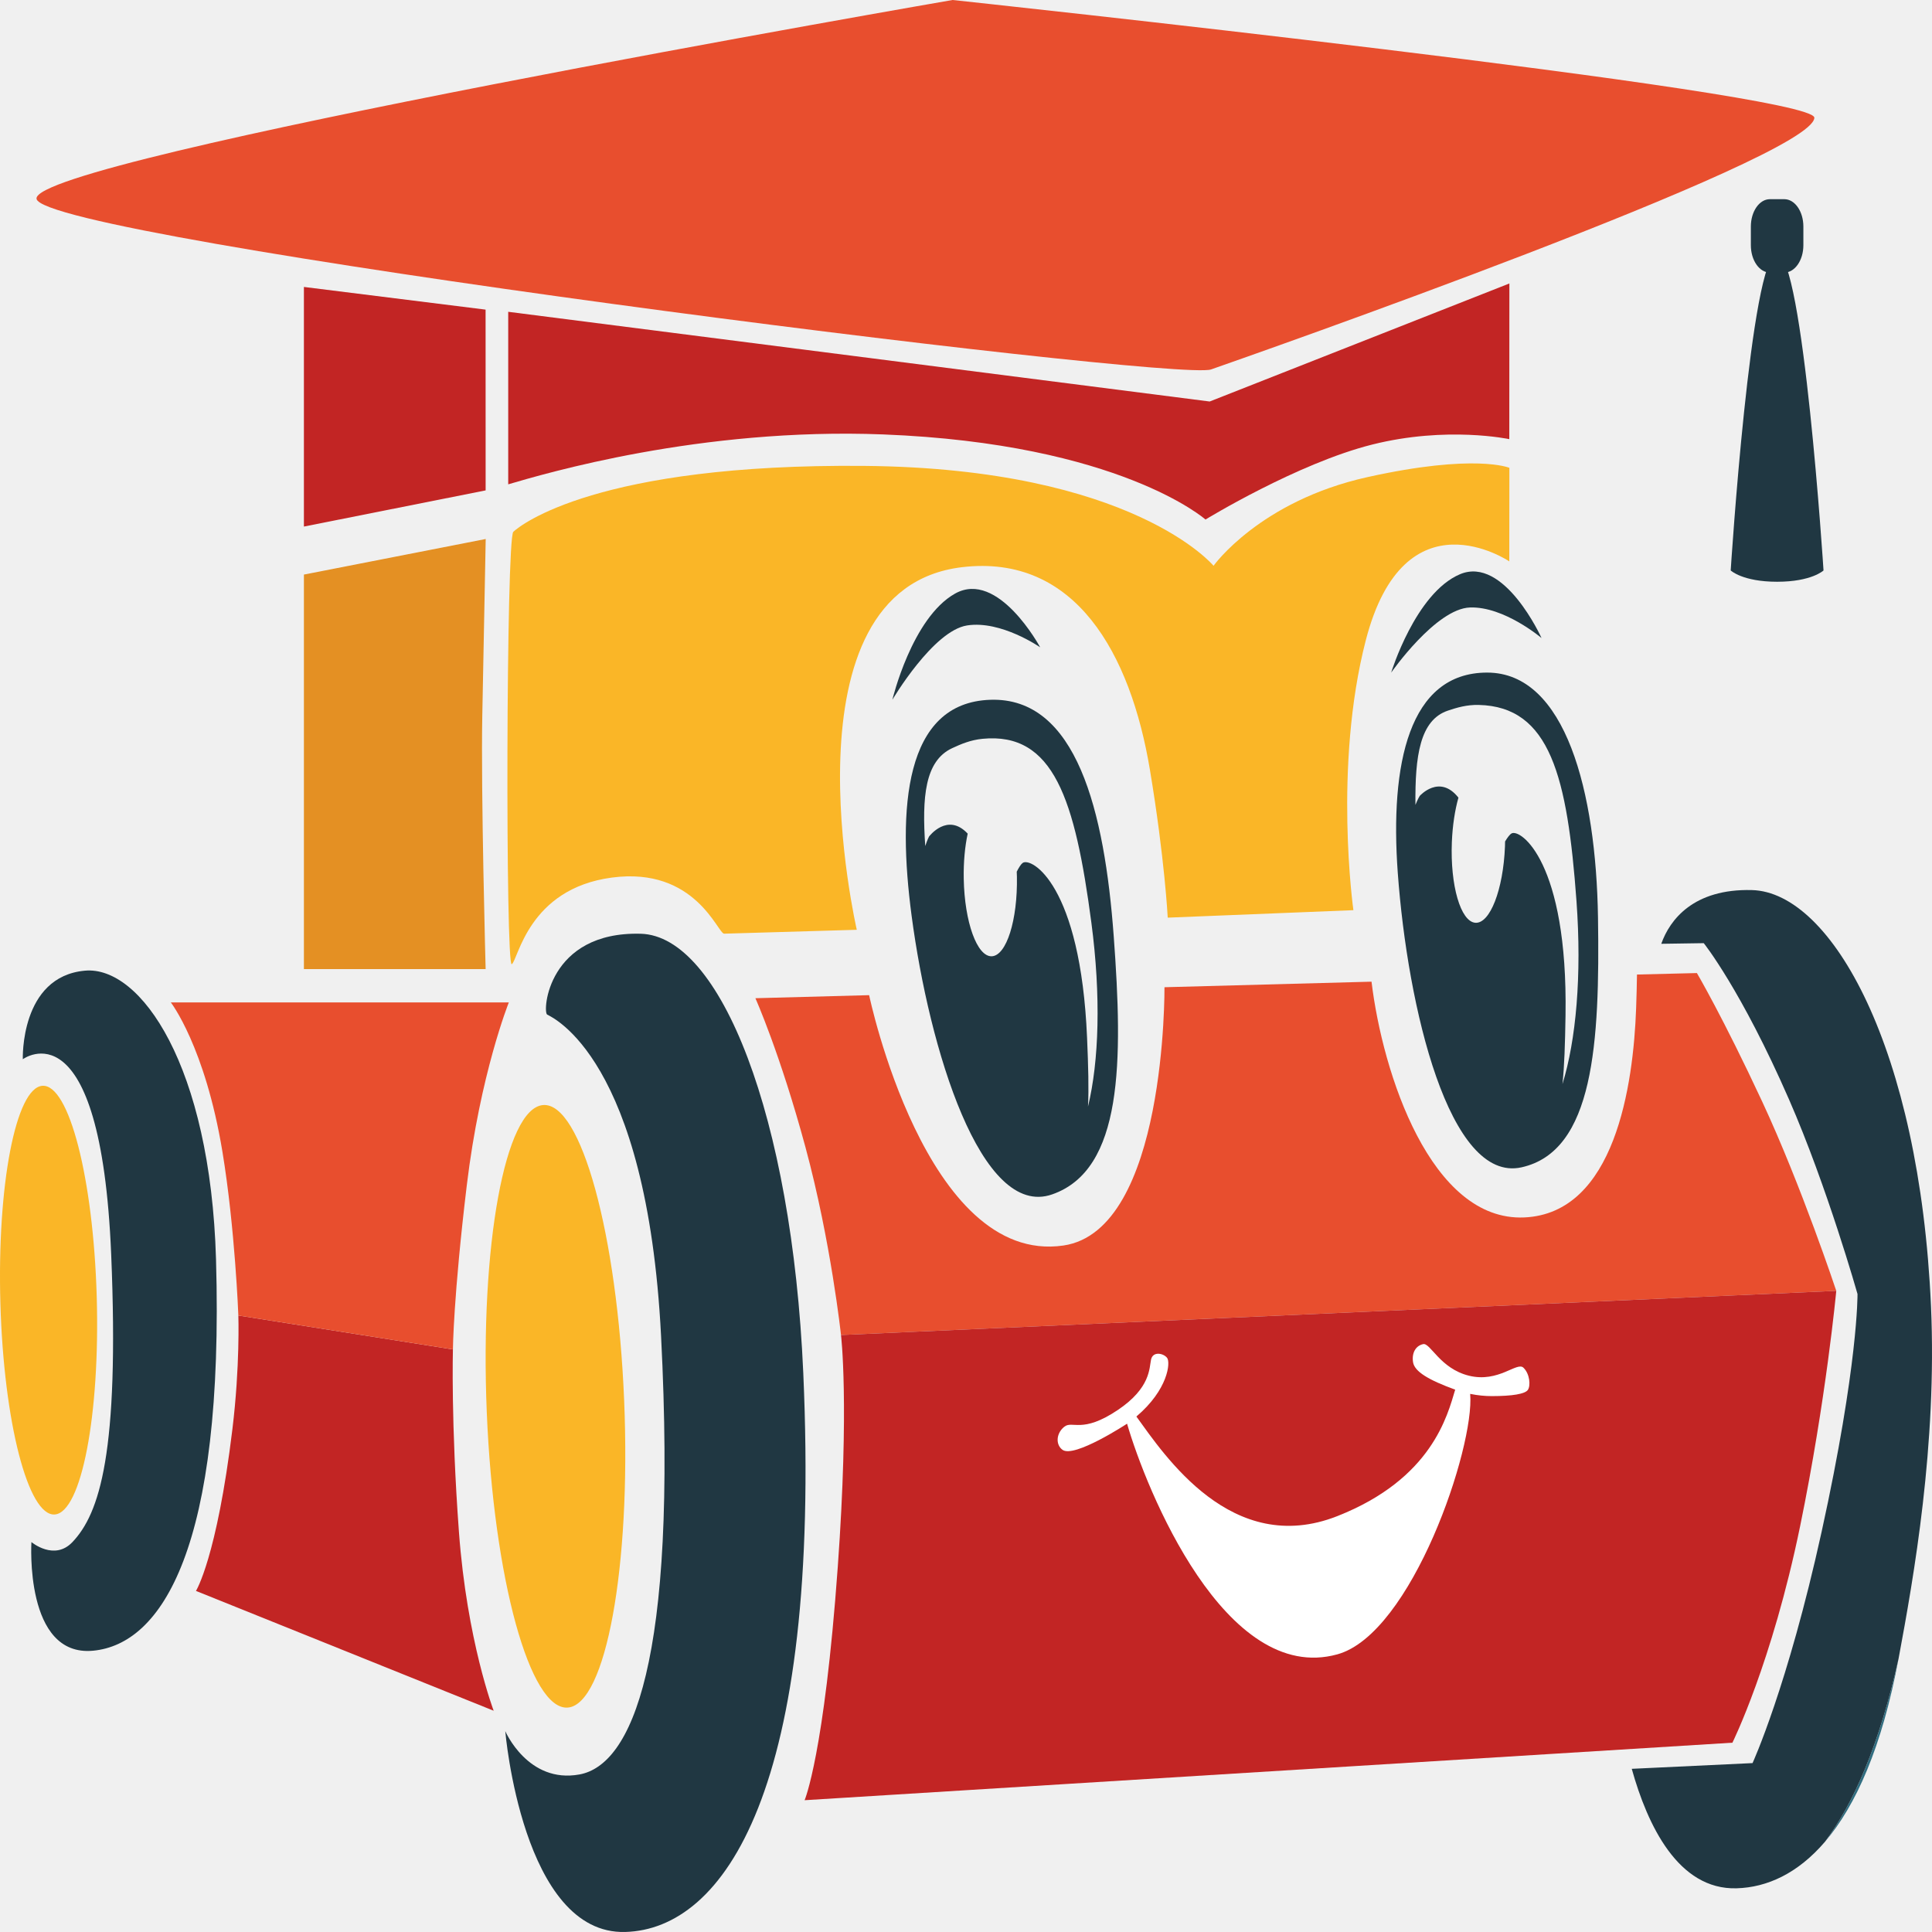
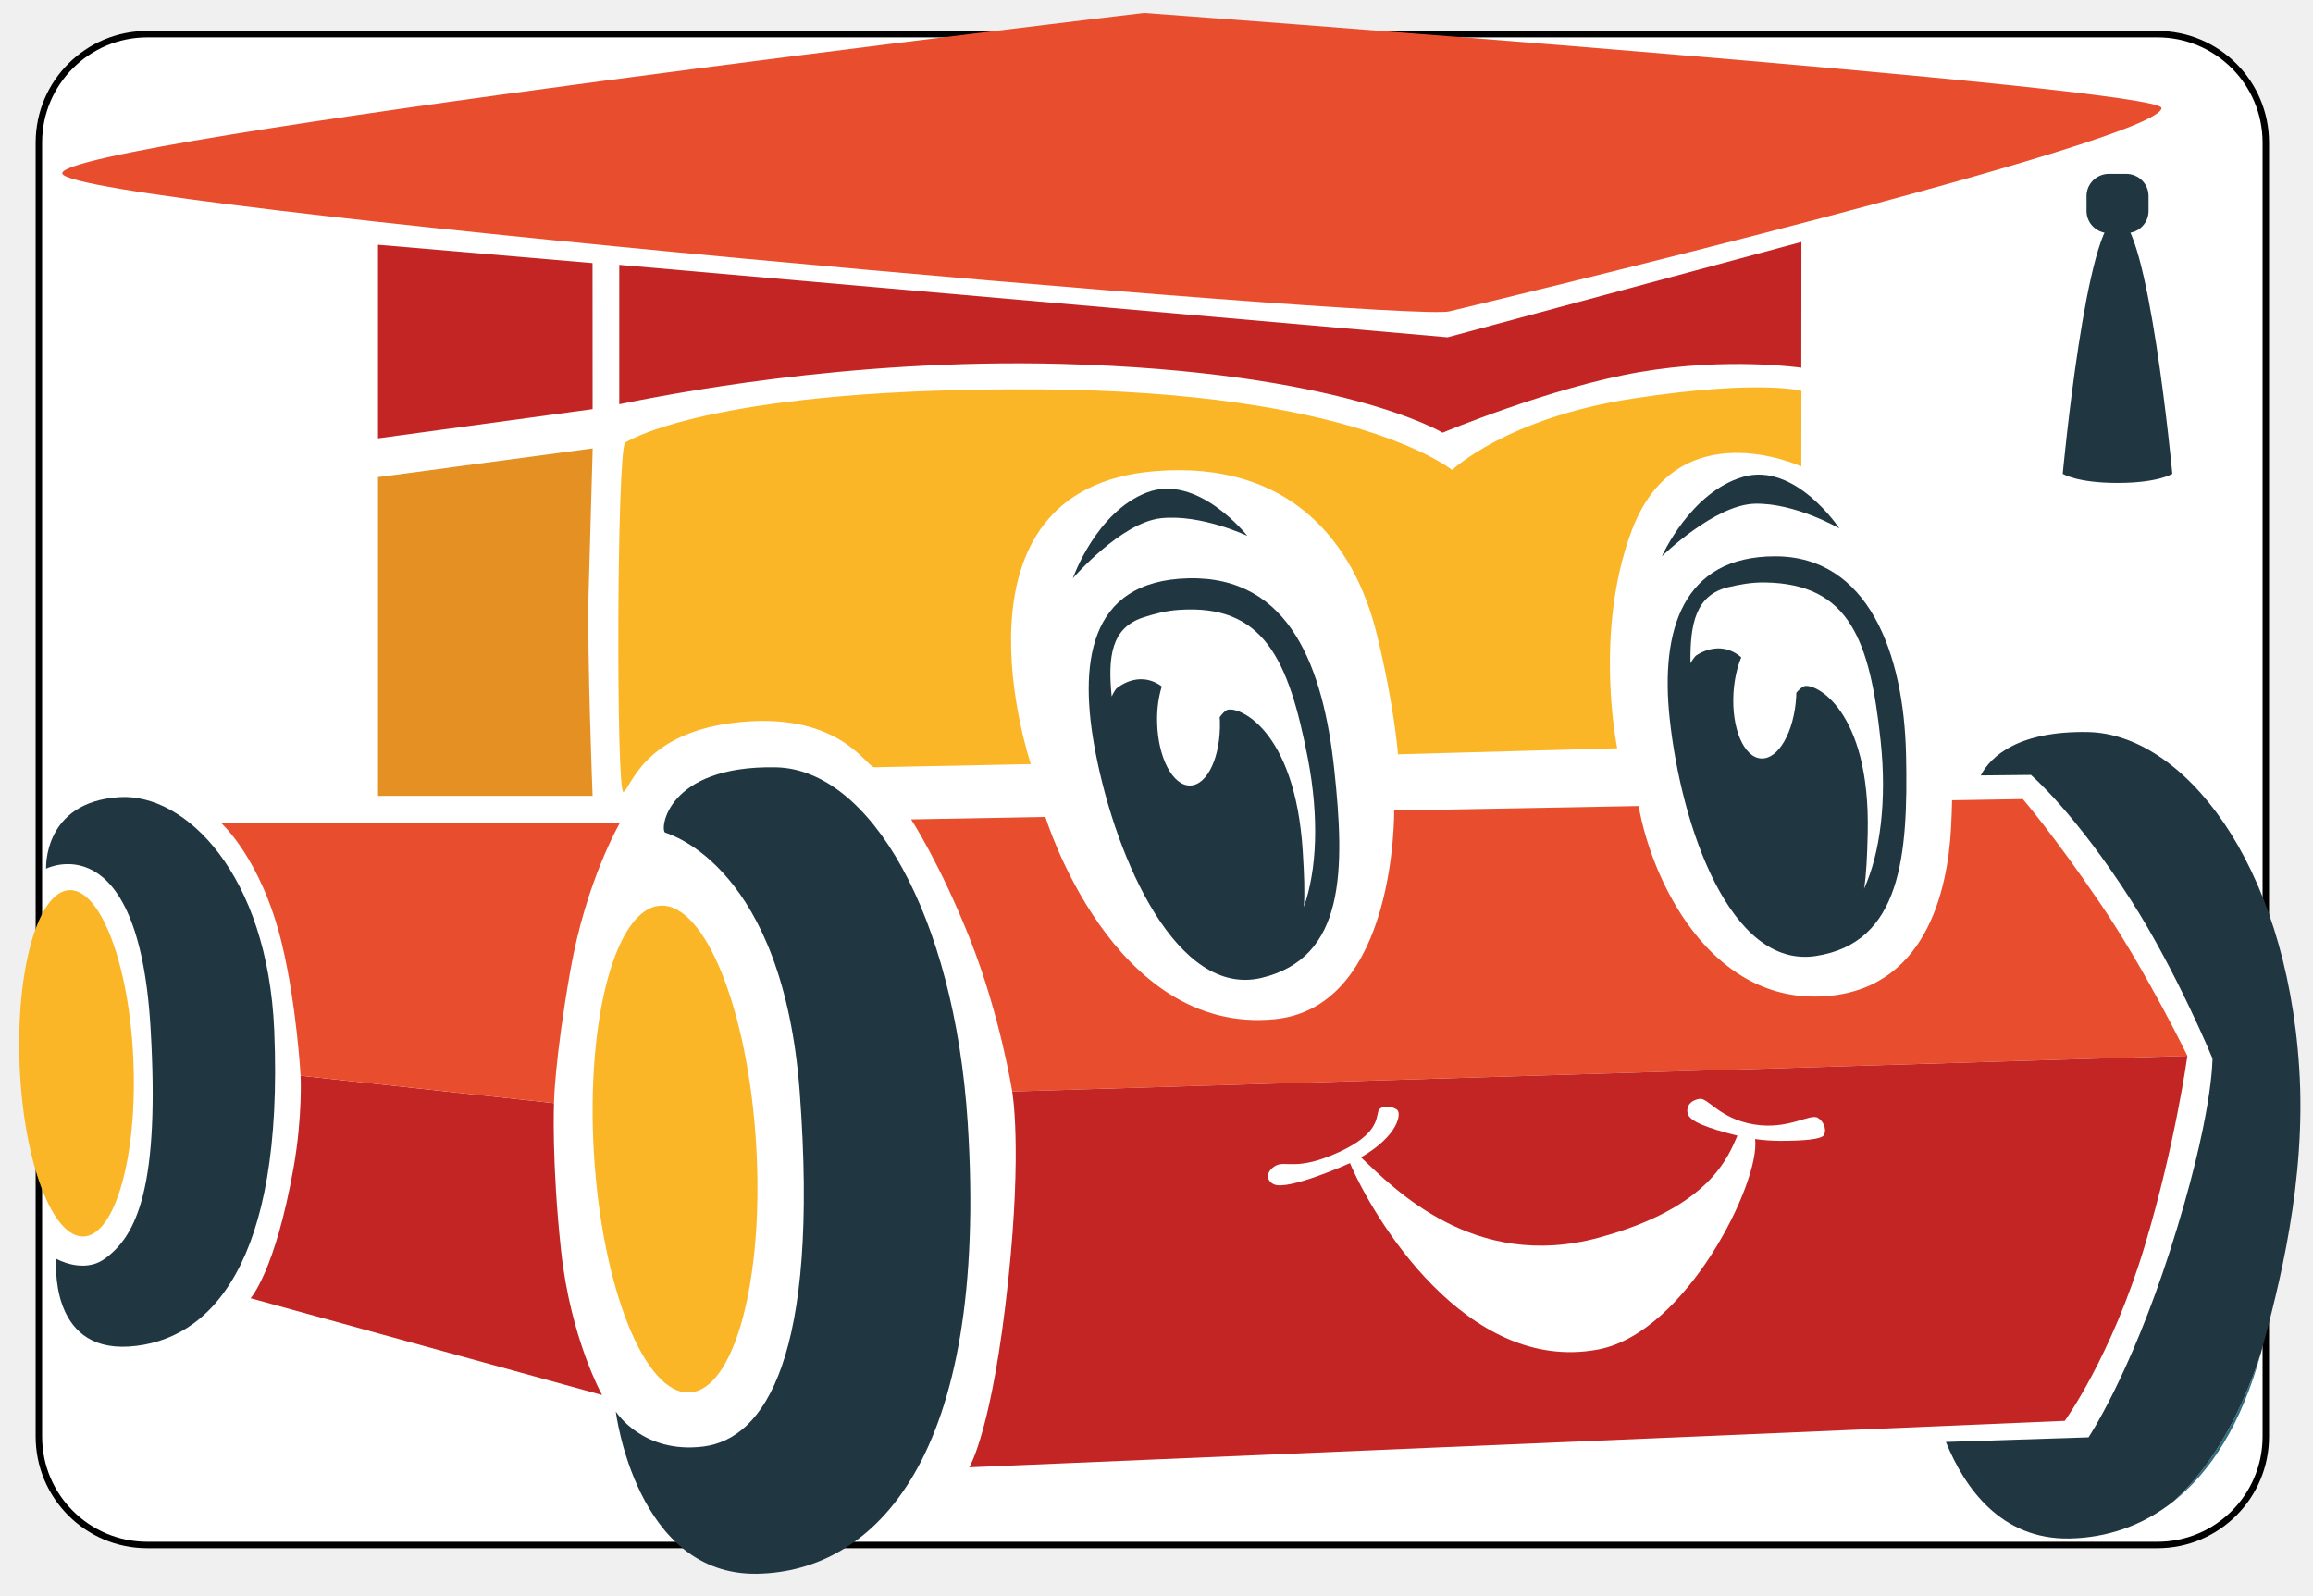
- <svg xmlns="http://www.w3.org/2000/svg" id="svg2" version="1.1" width="64" height="64" xml:space="preserve">
+ <svg xmlns="http://www.w3.org/2000/svg" id="svg2" version="1.1" width="358" height="247" xml:space="preserve">
  <defs id="defs6">
    <clipPath clipPathUnits="userSpaceOnUse" id="clipPath16">
      <path d="M 0,297.619 H 595.28 V 0 H 0 Z" id="path18" />
    </clipPath>
  </defs>
-   <g id="g10" transform="matrix(1.25,0,0,-1.25,4.2688248e-7,372.0237)">
+   <rect style="fill:#ffffff;fill-opacity:1;stroke:#000000;stroke-opacity:1" id="rect2664" width="344.679" height="233.844" x="6.018" y="5.284" rx="16.789" />
+   <g id="g10" transform="matrix(6.896219,0,0,-4.718389,2.967368,1406.284)">
    <g id="g12" transform="matrix(1.110886,0,0,1.185995,-33.32566,-45.51967)">
      <g id="g14" clip-path="url(#clipPath16)">
        <g id="g20" transform="matrix(0.2399272,0,0,0.3230158,73.80481,260.4814)">
          <path d="m 0,0 c 0,0 -3.464,7.263 -7.365,13.092 -3.901,5.83 -6.492,8.892 -6.492,8.892 l -5.958,-0.102 C -19.83,21.149 -19.858,20.374 -19.9,19.554 -20.174,14.21 -22.015,5.356 -31.021,5.079 c -9.284,-0.285 -14.09,9.957 -15.188,16.309 l -20.587,-0.384 c 0,0 0.217,-16.829 -10.05,-17.868 -13.698,-1.388 -19.316,17.319 -19.316,17.319 l -11.309,-0.211 c 0,0 2.452,-3.803 4.983,-10.32 2.532,-6.517 3.529,-12.979 3.529,-12.979 z" style="fill:#e84e2e;fill-opacity:1;fill-rule:nonzero;stroke:none" id="path22" />
        </g>
        <g id="g24" transform="matrix(0.2399272,0,0,0.3230158,73.80481,260.4814)">
          <path d="m 0,0 -98.959,-3.055 c 0,0 0.846,-4.754 -0.32,-16.035 -1.344,-12.997 -3.299,-16.145 -3.299,-16.145 l 92.252,3.979 c 0,0 3.93,5.503 6.728,14.964 C -1.01,-7.541 0,0 0,0" style="fill:#c22524;fill-opacity:1;fill-rule:nonzero;stroke:none" id="path26" />
        </g>
        <g id="g28" transform="matrix(0.2399272,0,0,0.3230158,43.05212,266.6547)">
          <path d="m 0,0 c 0.479,-0.188 9.909,-2.976 11.325,-22.227 1.668,-22.689 -2.972,-29.679 -8.105,-30.337 -5.132,-0.658 -7.385,2.996 -7.385,2.996 0,0 1.697,-14.093 11.932,-13.893 9.785,0.192 19.532,9.774 17.699,38.662 C 24.337,-7.014 17.231,5.447 9.3,5.592 0.053,5.762 -0.479,0.188 0,0" style="fill:#203742;fill-opacity:1;fill-rule:nonzero;stroke:none" id="path30" />
        </g>
        <g id="g32" transform="matrix(0.2399272,0,0,0.3230158,41.61143,257.7706)">
          <path d="m 0,0 c 0.683,-11.509 4.295,-20.658 8.067,-20.434 3.772,0.224 6.276,9.736 5.593,21.245 C 12.976,12.32 9.364,21.469 5.592,21.245 1.82,21.021 -0.683,11.509 0,0" style="fill:#fab627;fill-opacity:1;fill-rule:nonzero;stroke:none" id="path34" />
        </g>
        <g id="g36" transform="matrix(0.2399272,0,0,0.3230158,30.54344,265.6572)">
          <path d="m 0,0 c 0,0 7.739,3.989 8.786,-13.494 0.826,-13.782 -1.164,-17.934 -3.85,-19.907 -1.809,-1.329 -4.08,0 -4.08,0 0,0 -0.714,-7.961 6.125,-7.516 6.839,0.445 13.056,7.117 12.229,27.069 C 18.655,-0.451 11.715,6.477 6.172,6.126 -0.292,5.716 0,0 0,0" style="fill:#203742;fill-opacity:1;fill-rule:nonzero;stroke:none" id="path38" />
        </g>
        <g id="g40" transform="matrix(0.2399272,0,0,0.3230158,30.00869,260.196)">
          <path d="M 0,0 C 0.339,-8.189 2.759,-14.719 5.404,-14.586 8.049,-14.453 9.918,-7.707 9.578,0.482 9.239,8.67 6.819,15.201 4.174,15.068 1.53,14.935 -0.339,8.189 0,0" style="fill:#fab627;fill-opacity:1;fill-rule:nonzero;stroke:none" id="path42" />
        </g>
        <g id="g44" transform="matrix(0.2399272,0,0,0.3230158,51.28688,273.6889)">
          <path d="m 0,0 c 0,0 4.048,4.777 7.432,5.143 3.385,0.366 7.265,-1.513 7.265,-1.513 0,0 -4.171,5.391 -8.462,3.716 C 1.943,5.671 0,0 0,0" style="fill:#203742;fill-opacity:1;fill-rule:nonzero;stroke:none" id="path46" />
        </g>
        <g id="g52" transform="translate(310.8336,142.5578)" />
        <g id="g64" transform="matrix(0.2399272,0,0,0.3230158,66.44656,258.2669)">
          <path d="M 0,0 C 0.285,0.277 0.213,1.103 -0.435,1.539 -1.083,1.975 -2.902,0.483 -5.847,0.985 -8.735,1.477 -9.692,3.282 -10.411,3.171 -11.13,3.06 -11.555,2.582 -11.413,1.925 c 0.142,-0.657 1.561,-1.238 4.192,-1.904 -0.774,-1.785 -2.3,-6.165 -11.719,-8.748 -10.492,-2.876 -17.203,4.23 -19.981,6.889 3.151,1.86 3.409,3.738 3.054,4.059 -0.356,0.32 -1.411,0.477 -1.595,-0.118 -0.183,-0.595 -0.043,-1.96 -3.289,-3.481 -3.593,-1.685 -4.524,-0.701 -5.351,-1.174 -0.827,-0.472 -0.843,-1.254 -0.16,-1.591 1.172,-0.579 6.349,1.778 6.415,1.81 1.885,-4.531 9.751,-18.103 20.907,-15.956 7.401,1.424 13.67,14.337 13.208,18.018 0.759,-0.108 1.483,-0.154 2.143,-0.154 2.055,0 3.304,0.148 3.589,0.425" style="fill:#ffffff;fill-opacity:1;fill-rule:nonzero;stroke:none" id="path66" />
        </g>
        <g id="g68" transform="matrix(0.2399272,0,0,0.3230158,55.95442,264.5995)">
          <path d="m 0,0 c 0.089,1.233 0.028,2.775 -0.093,4.752 -0.647,10.636 -5.572,12.525 -6.404,12.1 -0.176,-0.089 -0.378,-0.315 -0.59,-0.604 0.007,-0.116 0.015,-0.23 0.018,-0.348 0.079,-3.001 -1.041,-5.465 -2.501,-5.504 -1.46,-0.038 -2.708,2.364 -2.786,5.366 -0.031,1.155 0.118,2.23 0.394,3.118 -2.014,1.498 -3.844,-0.201 -3.844,-0.201 0,0 -0.182,-0.235 -0.376,-0.658 -0.331,3.365 -0.051,5.887 2.671,6.77 0.877,0.284 1.833,0.568 3.022,0.649 7.079,0.479 9.204,-4.2 10.822,-12.712 C 1.303,7.627 1.09,3.126 0,0 m 2.557,11.785 c -0.915,8.632 -3.686,16.554 -12.27,16.354 -8.584,-0.2 -9.234,-7.534 -7.826,-14.941 1.753,-9.219 6.889,-20.985 13.965,-19.276 7.075,1.708 7.047,9.227 6.131,17.863" style="fill:#203742;fill-opacity:1;fill-rule:nonzero;stroke:none" id="path70" />
        </g>
        <g id="g72" transform="matrix(0.2399272,0,0,0.3230158,40.8039,259.1729)">
          <path d="m 0,0 c 0,0 -0.201,-5.084 0.598,-12.624 0.8,-7.54 3.455,-12.371 3.455,-12.371 l -29.602,8.289 c 0,0 2.068,2.283 3.622,11.179 0.766,4.382 0.593,7.873 0.593,7.873 z" style="fill:#c22524;fill-opacity:1;fill-rule:nonzero;stroke:none" id="path74" />
        </g>
        <g id="g76" transform="matrix(0.2399272,0,0,0.3230158,41.13467,262.8381)">
          <path d="m 0,0 c 1.333,7.719 4.179,12.655 4.179,12.655 h -33.604 c 0,0 3.398,-3.045 5.128,-10.322 1.253,-5.273 1.584,-11.334 1.584,-11.334 l 21.334,-2.346 c 0,0 0.046,3.628 1.379,11.347" style="fill:#e84e2e;fill-opacity:1;fill-rule:nonzero;stroke:none" id="path78" />
        </g>
        <g id="g80" transform="matrix(0.2399272,0,0,0.3230158,63.18681,274.2965)">
          <path d="m 0,0 c 0,0 4.433,4.422 7.836,4.504 3.403,0.082 7.113,-2.114 7.113,-2.114 0,0 -3.707,5.72 -8.123,4.41 C 2.41,5.489 0,0 0,0" style="fill:#203742;fill-opacity:1;fill-rule:nonzero;stroke:none" id="path82" />
        </g>
        <g id="g84" transform="matrix(0.2399272,0,0,0.3230158,67.2728,265.102)">
          <path d="M 0,0 C 0.191,1.222 0.259,2.763 0.305,4.743 0.548,15.396 -4.202,17.69 -5.066,17.336 -5.25,17.261 -5.469,17.054 -5.705,16.783 -5.708,16.667 -5.71,16.552 -5.716,16.435 -5.888,13.438 -7.21,11.076 -8.668,11.159 c -1.458,0.084 -2.501,2.582 -2.329,5.58 0.067,1.154 0.305,2.212 0.654,3.074 -1.882,1.662 -3.848,0.121 -3.848,0.121 0,0 -0.199,-0.218 -0.427,-0.621 -0.048,3.378 0.441,5.868 3.225,6.52 0.898,0.21 1.874,0.413 3.066,0.394 C -1.233,26.113 0.494,21.273 1.395,12.655 1.935,7.491 1.347,3.024 0,0 M 3.533,11.531 C 3.342,20.208 0.32,28.462 -7.483,28.465 c -7.803,0.002 -9.676,-6.35 -8.892,-13.848 0.976,-9.333 5.112,-21.487 12.305,-20.376 7.194,1.112 7.794,8.607 7.603,17.29" style="fill:#203742;fill-opacity:1;fill-rule:nonzero;stroke:none" id="path86" />
        </g>
        <g id="g88" transform="matrix(0.2399272,0,0,0.3230158,42.20772,267.7806)">
          <path d="m 0,0 c 0.63,0.268 1.618,5.223 9.954,5.992 8.336,0.77 10.53,-3.894 11.166,-3.881 0.635,0.013 13.186,0.269 13.186,0.269 0,0 -7.841,23.58 10.478,25.085 C 56.065,28.392 61.531,21.45 63.448,13.462 64.922,7.324 65.222,3.22 65.222,3.22 l 18.461,0.517 c 0,0 -2.013,9.922 1.229,18.662 3.853,10.383 14.271,5.466 14.271,5.466 l 0.009,6.472 c 0,0 -3.408,1.01 -14.119,-0.644 -10.711,-1.653 -15.295,-6.132 -15.295,-6.132 0,0 -8.008,6.736 -34.697,6.909 C 8.515,34.642 0.874,30.381 0.154,29.911 -0.566,29.44 -0.63,-0.268 0,0" style="fill:#fab627;fill-opacity:1;fill-rule:nonzero;stroke:none" id="path90" />
        </g>
        <g id="g92" transform="matrix(0.2399272,0,0,0.3230158,58.88993,281.0704)">
          <path d="m 0,0 c 3.622,0.88 59.797,14.576 59.985,17.408 0.117,1.772 -85.685,8.149 -85.685,8.149 0,0 -91.518,-10.991 -91.084,-13.748 C -116.349,9.052 -3.622,-0.88 0,0" style="fill:#e84e2e;fill-opacity:1;fill-rule:nonzero;stroke:none" id="path94" />
        </g>
        <g id="g96" transform="matrix(0.2399272,0,0,0.3230158,72.39148,283.6542)">
          <path d="m 0,0 c -2.603,0 -4.606,-21.905 -4.606,-21.905 0,0 1.179,-0.781 4.615,-0.781 3.435,0 4.614,0.781 4.614,0.781 C 4.623,-21.905 2.603,0 0,0" style="fill:#203742;fill-opacity:1;fill-rule:nonzero;stroke:none" id="path98" />
        </g>
        <g id="g100" transform="matrix(0.2399272,0,0,0.3230158,73.02004,283.8466)">
          <path d="M 0,0 C 0,-1.045 -0.847,-1.893 -1.893,-1.893 H -3.33 c -1.045,0 -1.892,0.848 -1.892,1.893 v 1.291 c 0,1.045 0.847,1.892 1.892,1.892 h 1.437 C -0.847,3.183 0,2.336 0,1.291 Z" style="fill:#203742;fill-opacity:1;fill-rule:nonzero;stroke:none" id="path102" />
        </g>
        <g id="g108" transform="matrix(0.2399272,0,0,0.3230158,37.24914,276.4867)">
          <path d="m 0,0 v -27.291 h 18.069 c 0,0 -0.48,12.258 -0.333,17.518 0.146,5.261 0.34,12.234 0.34,12.234 z" style="fill:#e49023;fill-opacity:1;fill-rule:nonzero;stroke:none" id="path110" />
        </g>
        <g id="g112" transform="matrix(0.2399272,0,0,0.3230158,37.24914,277.5595)">
          <path d="M 0,0 18.069,2.502 18.064,15.007 0,16.576 Z" style="fill:#c22524;fill-opacity:1;fill-rule:nonzero;stroke:none" id="path114" />
        </g>
        <g id="g116" transform="matrix(0.2399272,0,0,0.3230158,58.85747,280.3539)">
          <path d="M 0,0 -69.748,6.206 V -5.73 c 3.581,0.728 19.072,3.947 37.28,3.453 23.539,-0.64 32.051,-5.888 32.051,-5.888 0,0 9.125,3.886 16.57,5.186 7.446,1.301 13.635,0.375 13.635,0.375 l 0.009,10.769 z" style="fill:#c22524;fill-opacity:1;fill-rule:nonzero;stroke:none" id="path118" />
        </g>
        <g id="g120" transform="matrix(0.2399272,0,0,0.3230158,73.53343,248.1694)">
          <path d="M 0,0 C 3.076,2.493 5.69,6.569 7.324,12.672 5.439,6.782 2.881,2.674 0,0" style="fill:#306d80;fill-opacity:1;fill-rule:nonzero;stroke:none" id="path122" />
        </g>
        <g id="g124" transform="matrix(0.2399272,0,0,0.3230158,76.0644,260.1413)">
          <path d="m 0,0 c -1.129,17.785 -9.87,28.632 -17.801,28.777 -5.804,0.107 -8.173,-2.05 -9.016,-3.716 l 4.223,0.044 c 0,0 3.698,-3.198 8.485,-10.822 3.792,-6.038 6.803,-13.448 6.803,-13.448 0,0 0.087,-4.88 -3.571,-16.456 -3.391,-10.73 -6.866,-15.994 -6.866,-15.994 l -12.01,-0.396 c 1.562,-3.901 4.618,-8.379 10.42,-8.265 3.048,0.06 6.092,1.031 8.784,3.213 2.881,2.675 5.439,6.782 7.325,12.672 C -1.697,-18.69 0.61,-9.607 0,0" style="fill:#203742;fill-opacity:1;fill-rule:nonzero;stroke:none" id="path126" />
        </g>
      </g>
    </g>
  </g>
</svg>
